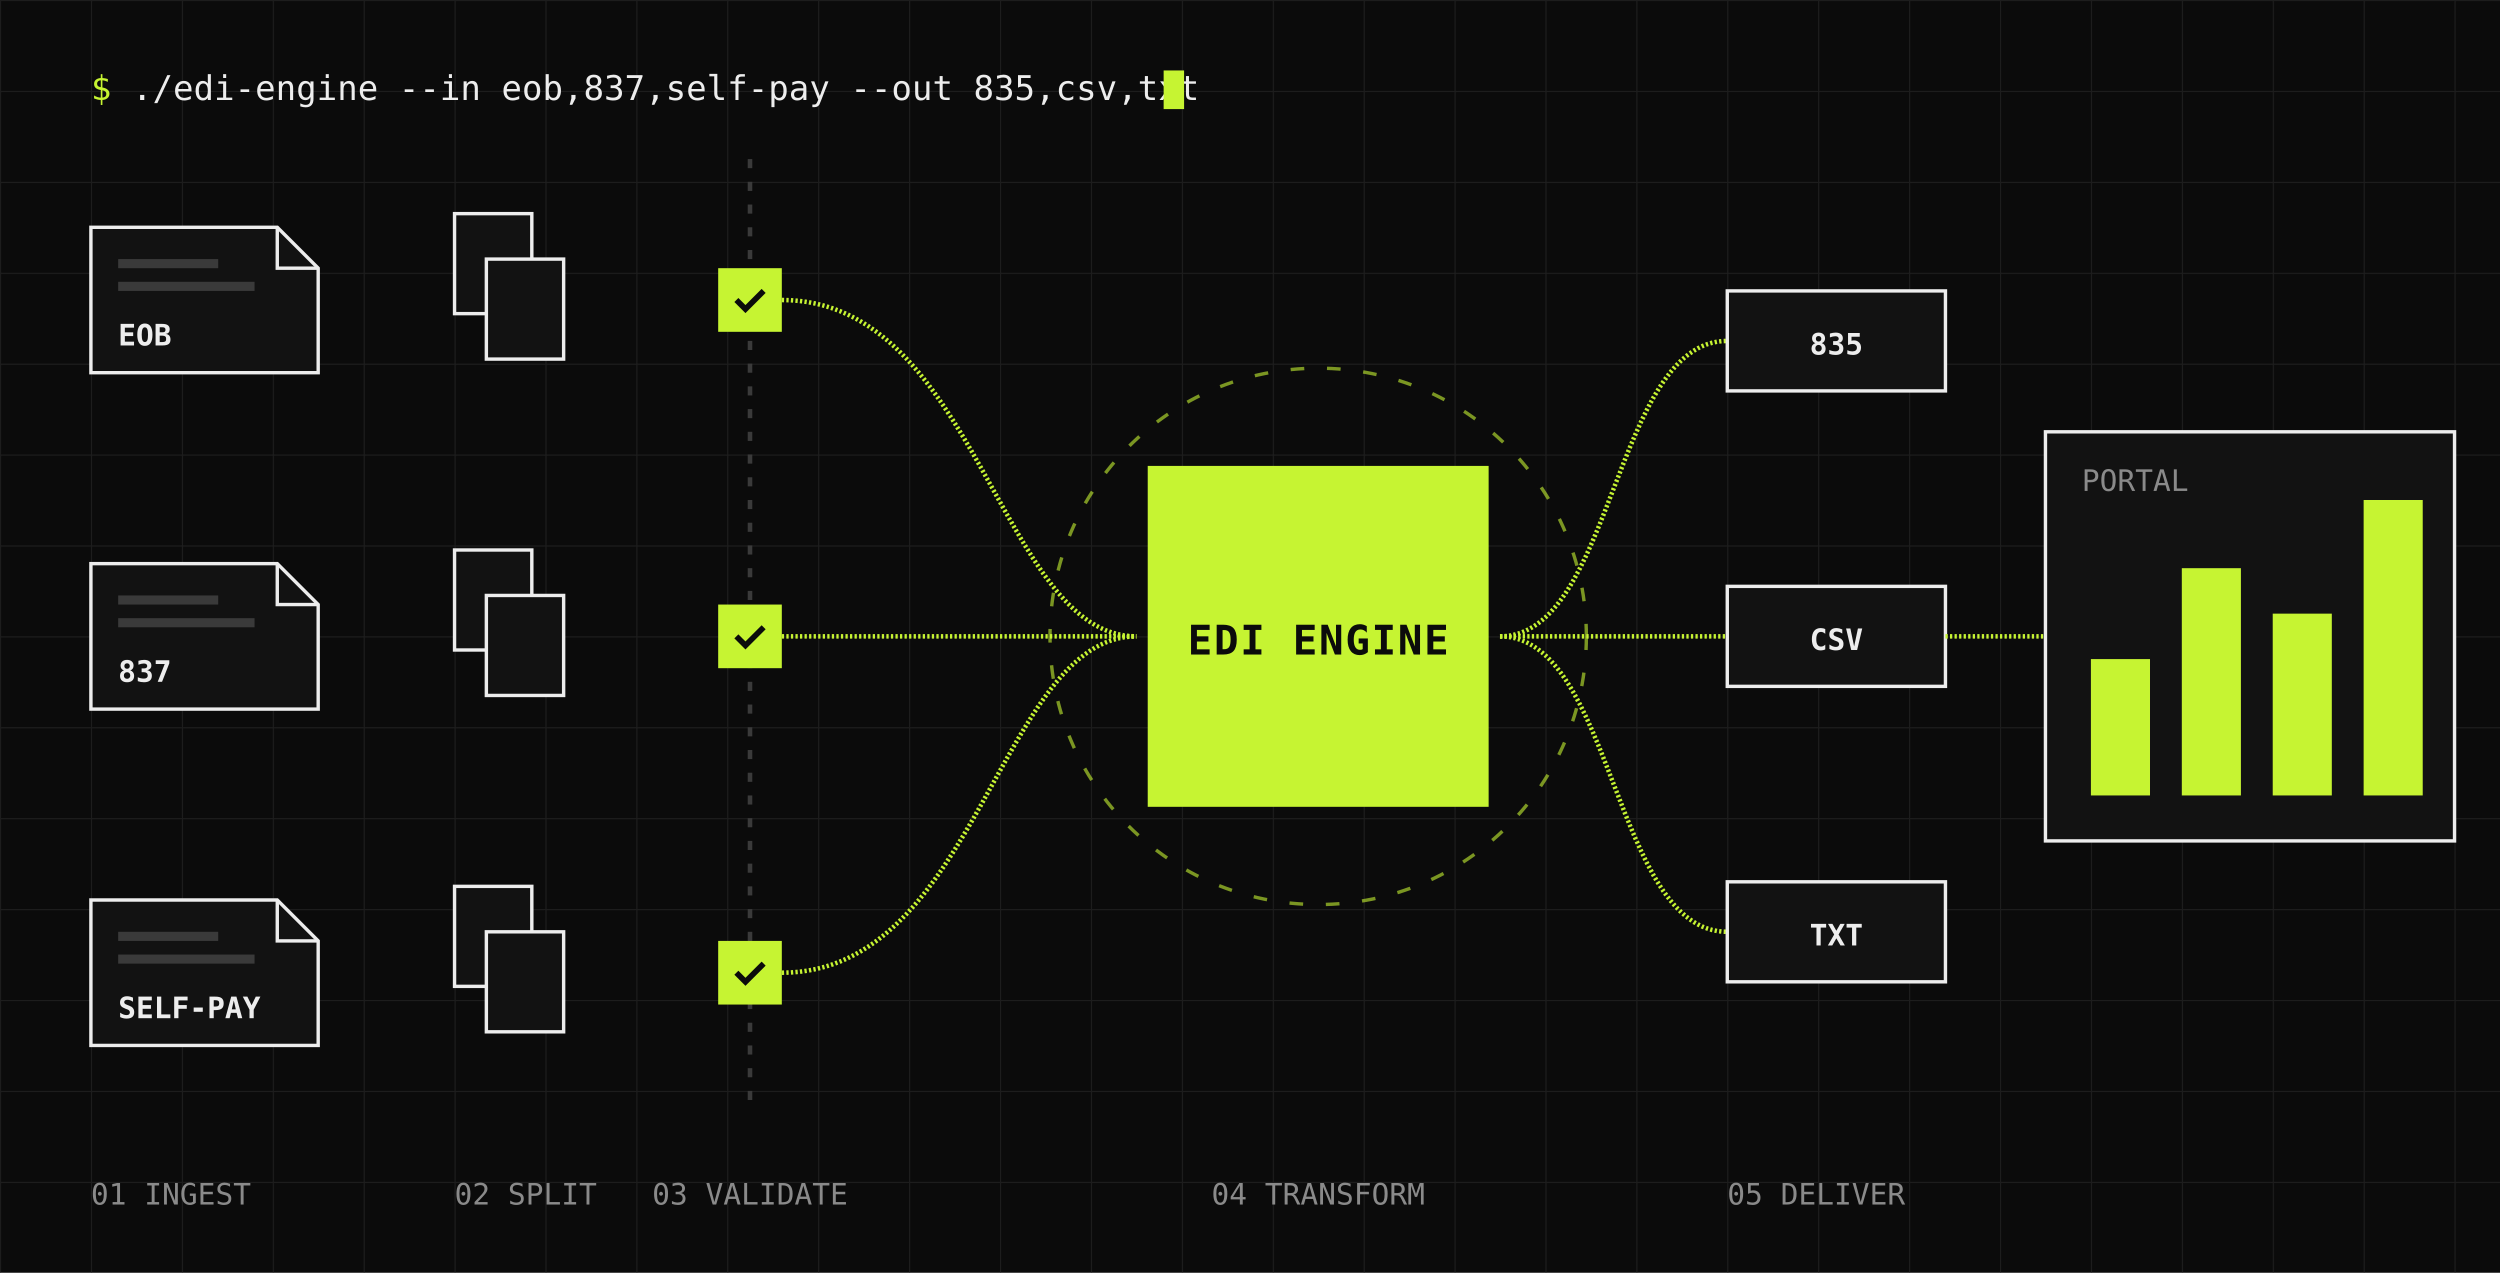
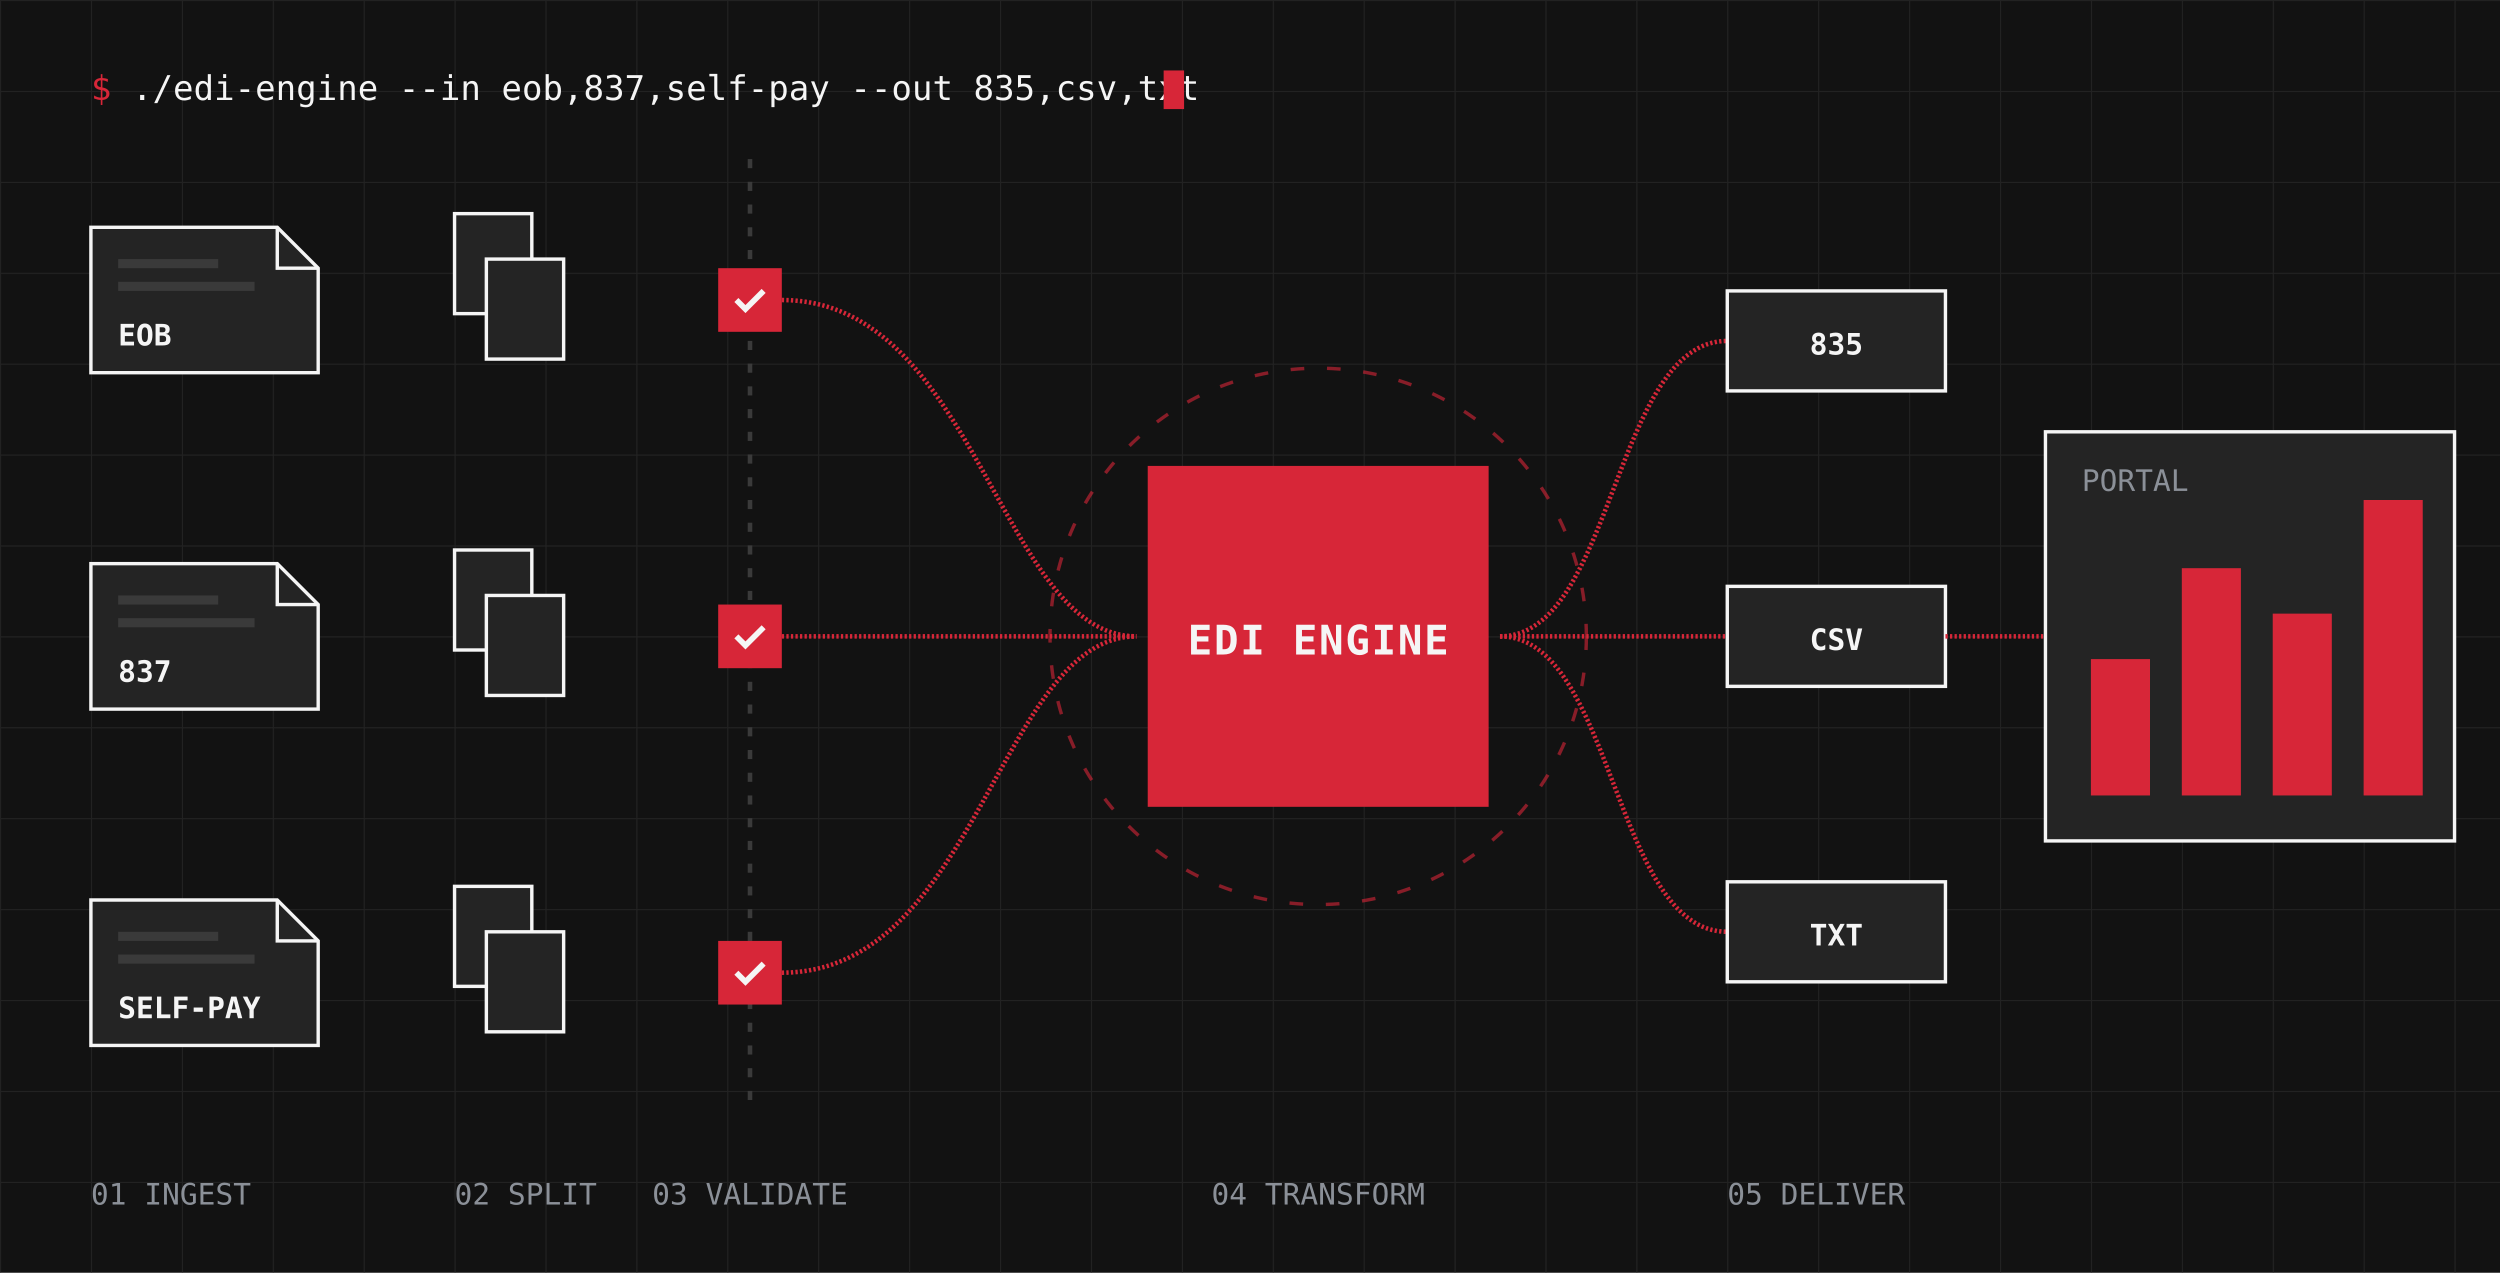
<svg xmlns="http://www.w3.org/2000/svg" viewBox="0 0 1100 560" width="1100" height="560" role="img" aria-labelledby="t d">
  <defs>
    <pattern id="grid" width="40" height="40" patternUnits="userSpaceOnUse">
-       <path d="M40 0H0V40" fill="none" stroke="#2A2A2A" stroke-opacity=".6" />
+       <path d="M40 0H0V40" fill="none" stroke="#2E2E2E" stroke-opacity=".6" />
    </pattern>
  </defs>
  <style>
    text { font-family: "JetBrains Mono", Consolas, ui-monospace, monospace; }
-     .sheet, .chip { fill: #121212; stroke: #EDEDED; stroke-width: 1.5; }
-     .fold { fill: none; stroke: #EDEDED; stroke-width: 1.5; }
+     .sheet, .chip { fill: #242424; stroke: #F5F5F5; stroke-width: 1.5; }
+     .fold { fill: none; stroke: #F5F5F5; stroke-width: 1.5; }
    .ln { fill: #3A3A3A; }
-     .lbl { font-size: 13px; fill: #8A8A8A; font-weight: 500; }
-     .lbl-b { font-size: 13px; fill: #EDEDED; font-weight: 700; }
-     .wire { fill: none; stroke: #C6F432; stroke-width: 2; stroke-dasharray: 1; stroke-dashoffset: 0; }
+     .lbl { font-size: 13px; fill: #8B9098; font-weight: 500; }
+     .lbl-b { font-size: 13px; fill: #F5F5F5; font-weight: 700; }
+     .wire { fill: none; stroke: #D72638; stroke-width: 2; stroke-dasharray: 1; stroke-dashoffset: 0; }
    .gate { stroke: #3A3A3A; stroke-width: 2; stroke-dasharray: 4 6; }
-     .ring-chk { fill: #C6F432; transform-box: fill-box; transform-origin: center; }
-     .mark { fill: none; stroke: #0B0B0B; stroke-width: 2.5; stroke-dasharray: 20; stroke-dashoffset: 0; }
+     .ring-chk { fill: #D72638; transform-box: fill-box; transform-origin: center; }
+     .mark { fill: none; stroke: #F5F5F5; stroke-width: 2.5; stroke-dasharray: 20; stroke-dashoffset: 0; }
    .core { transform-box: fill-box; transform-origin: center; }
-     .core-box { fill: #C6F432; }
-     .core-txt { fill: #0B0B0B; font-size: 18px; font-weight: 700; letter-spacing: .04em; }
-     .core-ring { fill: none; stroke: #C6F432; stroke-opacity: .6; stroke-width: 1.5; stroke-dasharray: 6 10; transform-origin: 580px 280px; animation: spin 14s linear infinite; }
-     .bar { fill: #C6F432; transform-box: fill-box; transform-origin: bottom; }
-     .pk { fill: #C6F432; }
-     .prompt { font-size: 15px; fill: #EDEDED; }
-     .caret { fill: #C6F432; animation: blink 1s steps(1) infinite; }
+     .core-box { fill: #D72638; }
+     .core-txt { fill: #F5F5F5; font-size: 18px; font-weight: 700; letter-spacing: .04em; }
+     .core-ring { fill: none; stroke: #D72638; stroke-opacity: .6; stroke-width: 1.5; stroke-dasharray: 6 10; transform-origin: 580px 280px; animation: spin 14s linear infinite; }
+     .bar { fill: #D72638; transform-box: fill-box; transform-origin: bottom; }
+     .pk { fill: #D72638; }
+     .prompt { font-size: 15px; fill: #F5F5F5; }
+     .caret { fill: #D72638; animation: blink 1s steps(1) infinite; }

    .a-doc { animation: doc 8s cubic-bezier(.16,1,.3,1) infinite; }
    .a-doc:nth-of-type(2) { animation-delay: .12s; }
    .a-doc:nth-of-type(3) { animation-delay: .24s; }
    .a-page { animation: page 8s ease-out infinite; }
    .a-gate { animation: show-gate 8s linear infinite; }
    .ring-chk { animation: pop 8s cubic-bezier(.34,1.56,.64,1) infinite; }
    .mark { animation: tick 8s ease-out infinite; }
    .w-in { animation: wire-in 8s ease-in-out infinite; }
    .core { animation: core 8s cubic-bezier(.34,1.56,.64,1) infinite; }
    .w-out { animation: wire-out 8s ease-in-out infinite; }
    .a-out { animation: out 8s ease-out infinite; }
    .w-sync { animation: sync 8s ease-in-out infinite; }
    .a-dash { animation: dash 8s ease-out infinite; }
    .bar { animation: bars 8s cubic-bezier(.16,1,.3,1) infinite; }

    @keyframes doc { 0% { opacity: 0; transform: translateX(-40px); } 10%, 90% { opacity: 1; transform: none; } 100% { opacity: 0; } }
    @keyframes page { 0%, 10% { opacity: 0; transform: translateX(-30px); } 18%, 90% { opacity: 1; transform: none; } 100% { opacity: 0; } }
    @keyframes show-gate { 0%, 18% { opacity: 0; } 24%, 90% { opacity: 1; } 100% { opacity: 0; } }
    @keyframes pop { 0%, 22% { opacity: 0; transform: scale(0); } 28%, 90% { opacity: 1; transform: scale(1); } 100% { opacity: 0; } }
    @keyframes tick { 0%, 26% { stroke-dashoffset: 20; opacity: 1; } 32%, 90% { stroke-dashoffset: 0; opacity: 1; } 100% { opacity: 0; } }
    @keyframes wire-in { 0%, 32% { stroke-dashoffset: 1; opacity: 1; } 42%, 90% { stroke-dashoffset: 0; opacity: 1; } 100% { opacity: 0; } }
    @keyframes core { 0%, 36% { opacity: 0; transform: scale(.4); } 44%, 90% { opacity: 1; transform: scale(1); } 100% { opacity: 0; } }
    @keyframes wire-out { 0%, 50% { stroke-dashoffset: 1; opacity: 1; } 58%, 90% { stroke-dashoffset: 0; opacity: 1; } 100% { opacity: 0; } }
    @keyframes out { 0%, 55% { opacity: 0; transform: translateX(-16px); } 62%, 90% { opacity: 1; transform: none; } 100% { opacity: 0; } }
    @keyframes sync { 0%, 64% { stroke-dashoffset: 1; opacity: 1; } 68%, 90% { stroke-dashoffset: 0; opacity: 1; } 100% { opacity: 0; } }
    @keyframes dash { 0%, 66% { opacity: 0; transform: translateY(16px); } 72%, 90% { opacity: 1; transform: none; } 100% { opacity: 0; } }
    @keyframes bars { 0%, 70% { transform: scaleY(0); opacity: 1; } 80%, 90% { transform: scaleY(1); opacity: 1; } 100% { transform: scaleY(1); opacity: 0; } }
    @keyframes spin { to { transform: rotate(360deg); } }
    @keyframes blink { 50% { opacity: 0; } }

    @media (prefers-reduced-motion: reduce) {
      * { animation: none !important; }
      .pk { display: none; }
    }
  </style>
-   <rect width="1100" height="560" fill="#0B0B0B" />
+   <rect width="1100" height="560" fill="#121212" />
  <rect width="1100" height="560" fill="url(#grid)" />
  <text class="prompt" x="40" y="44">
-     <tspan fill="#C6F432">$</tspan> ./edi-engine --in eob,837,self-pay --out 835,csv,txt</text>
+     <tspan fill="#D72638">$</tspan> ./edi-engine --in eob,837,self-pay --out 835,csv,txt</text>
  <rect class="caret" x="512" y="31" width="9" height="17" />
  <g class="a-doc">
    <g transform="translate(40 100)">
      <path class="sheet" d="M0 0H82L100 18V64H0Z" />
      <path class="fold" d="M82 0V18H100" />
      <rect class="ln" x="12" y="14" width="44" height="4" />
      <rect class="ln" x="12" y="24" width="60" height="4" />
      <text class="lbl-b" x="12" y="52">EOB</text>
    </g>
  </g>
  <g class="a-doc">
    <g transform="translate(40 248)">
      <path class="sheet" d="M0 0H82L100 18V64H0Z" />
      <path class="fold" d="M82 0V18H100" />
      <rect class="ln" x="12" y="14" width="44" height="4" />
      <rect class="ln" x="12" y="24" width="60" height="4" />
      <text class="lbl-b" x="12" y="52">837</text>
    </g>
  </g>
  <g class="a-doc">
    <g transform="translate(40 396)">
      <path class="sheet" d="M0 0H82L100 18V64H0Z" />
      <path class="fold" d="M82 0V18H100" />
      <rect class="ln" x="12" y="14" width="44" height="4" />
      <rect class="ln" x="12" y="24" width="60" height="4" />
      <text class="lbl-b" x="12" y="52">SELF-PAY</text>
    </g>
  </g>
  <g class="a-page">
    <rect class="sheet" x="200" y="94" width="34" height="44" />
    <rect class="sheet" x="214" y="114" width="34" height="44" />
    <rect class="sheet" x="200" y="242" width="34" height="44" />
    <rect class="sheet" x="214" y="262" width="34" height="44" />
    <rect class="sheet" x="200" y="390" width="34" height="44" />
    <rect class="sheet" x="214" y="410" width="34" height="44" />
  </g>
  <line class="gate a-gate" x1="330" y1="70" x2="330" y2="490" />
  <g transform="translate(330 132)">
    <rect class="ring-chk" x="-14" y="-14" width="28" height="28" />
    <path class="mark" d="M-6 0l4 4 8-8" />
  </g>
  <g transform="translate(330 280)">
    <rect class="ring-chk" x="-14" y="-14" width="28" height="28" />
    <path class="mark" d="M-6 0l4 4 8-8" />
  </g>
  <g transform="translate(330 428)">
    <rect class="ring-chk" x="-14" y="-14" width="28" height="28" />
    <path class="mark" d="M-6 0l4 4 8-8" />
  </g>
  <path class="wire w-in" pathLength="1" d="M344 132 C 430 132, 440 280, 500 280" />
  <path class="wire w-in" pathLength="1" d="M344 280 L 500 280" />
  <path class="wire w-in" pathLength="1" d="M344 428 C 430 428, 440 280, 500 280" />
  <circle class="core-ring" cx="580" cy="280" r="118" />
  <g class="core">
    <rect class="core-box" x="505" y="205" width="150" height="150" />
    <text class="core-txt" x="580" y="288" text-anchor="middle">EDI ENGINE</text>
  </g>
  <path class="wire w-out" pathLength="1" d="M660 280 C 710 280, 710 150, 760 150" />
  <path class="wire w-out" pathLength="1" d="M660 280 L 760 280" />
  <path class="wire w-out" pathLength="1" d="M660 280 C 710 280, 710 410, 760 410" />
  <g class="a-out">
    <rect class="chip" x="760" y="128" width="96" height="44" />
    <text class="lbl-b" x="808" y="156" text-anchor="middle">835</text>
  </g>
  <g class="a-out">
    <rect class="chip" x="760" y="258" width="96" height="44" />
    <text class="lbl-b" x="808" y="286" text-anchor="middle">CSV</text>
  </g>
  <g class="a-out">
    <rect class="chip" x="760" y="388" width="96" height="44" />
    <text class="lbl-b" x="808" y="416" text-anchor="middle">TXT</text>
  </g>
  <path class="wire w-sync" pathLength="1" d="M856 280 L 900 280" />
  <g class="a-dash">
    <rect class="chip" x="900" y="190" width="180" height="180" />
    <text class="lbl" x="916" y="216">PORTAL</text>
    <rect class="bar" x="920" y="290" width="26" height="60" />
    <rect class="bar" x="960" y="250" width="26" height="100" />
    <rect class="bar" x="1000" y="270" width="26" height="80" />
    <rect class="bar" x="1040" y="220" width="26" height="130" />
  </g>
  <rect class="pk" x="-5" y="-5" width="10" height="10" opacity="0">
    <animateMotion dur="8s" repeatCount="indefinite" calcMode="linear" keyPoints="0;0;1;1" keyTimes="0;.44;.54;1" path="M344 132 C 430 132, 440 280, 500 280" />
    <animate attributeName="opacity" dur="8s" repeatCount="indefinite" values="0;0;1;1;0;0" keyTimes="0;.439;.44;.54;.541;1" />
  </rect>
  <rect class="pk" x="-5" y="-5" width="10" height="10" opacity="0">
    <animateMotion dur="8s" repeatCount="indefinite" calcMode="linear" keyPoints="0;0;1;1" keyTimes="0;.46;.54;1" path="M344 280 L 500 280" />
    <animate attributeName="opacity" dur="8s" repeatCount="indefinite" values="0;0;1;1;0;0" keyTimes="0;.459;.46;.54;.541;1" />
  </rect>
  <rect class="pk" x="-5" y="-5" width="10" height="10" opacity="0">
    <animateMotion dur="8s" repeatCount="indefinite" calcMode="linear" keyPoints="0;0;1;1" keyTimes="0;.48;.58;1" path="M344 428 C 430 428, 440 280, 500 280" />
    <animate attributeName="opacity" dur="8s" repeatCount="indefinite" values="0;0;1;1;0;0" keyTimes="0;.479;.48;.58;.581;1" />
  </rect>
  <rect class="pk" x="-5" y="-5" width="10" height="10" opacity="0">
    <animateMotion dur="8s" repeatCount="indefinite" calcMode="linear" keyPoints="0;0;1;1" keyTimes="0;.58;.66;1" path="M660 280 C 710 280, 710 150, 760 150" />
    <animate attributeName="opacity" dur="8s" repeatCount="indefinite" values="0;0;1;1;0;0" keyTimes="0;.579;.58;.66;.661;1" />
  </rect>
  <rect class="pk" x="-5" y="-5" width="10" height="10" opacity="0">
    <animateMotion dur="8s" repeatCount="indefinite" calcMode="linear" keyPoints="0;0;1;1" keyTimes="0;.6;.66;1" path="M660 280 L 760 280" />
    <animate attributeName="opacity" dur="8s" repeatCount="indefinite" values="0;0;1;1;0;0" keyTimes="0;.599;.6;.66;.661;1" />
  </rect>
  <rect class="pk" x="-5" y="-5" width="10" height="10" opacity="0">
    <animateMotion dur="8s" repeatCount="indefinite" calcMode="linear" keyPoints="0;0;1;1" keyTimes="0;.62;.7;1" path="M660 280 C 710 280, 710 410, 760 410" />
    <animate attributeName="opacity" dur="8s" repeatCount="indefinite" values="0;0;1;1;0;0" keyTimes="0;.619;.62;.7;.701;1" />
  </rect>
  <text class="lbl" x="40" y="530">01 INGEST</text>
  <text class="lbl" x="200" y="530">02 SPLIT</text>
  <text class="lbl" x="330" y="530" text-anchor="middle">03 VALIDATE</text>
  <text class="lbl" x="580" y="530" text-anchor="middle">04 TRANSFORM</text>
  <text class="lbl" x="760" y="530">05 DELIVER</text>
</svg>
